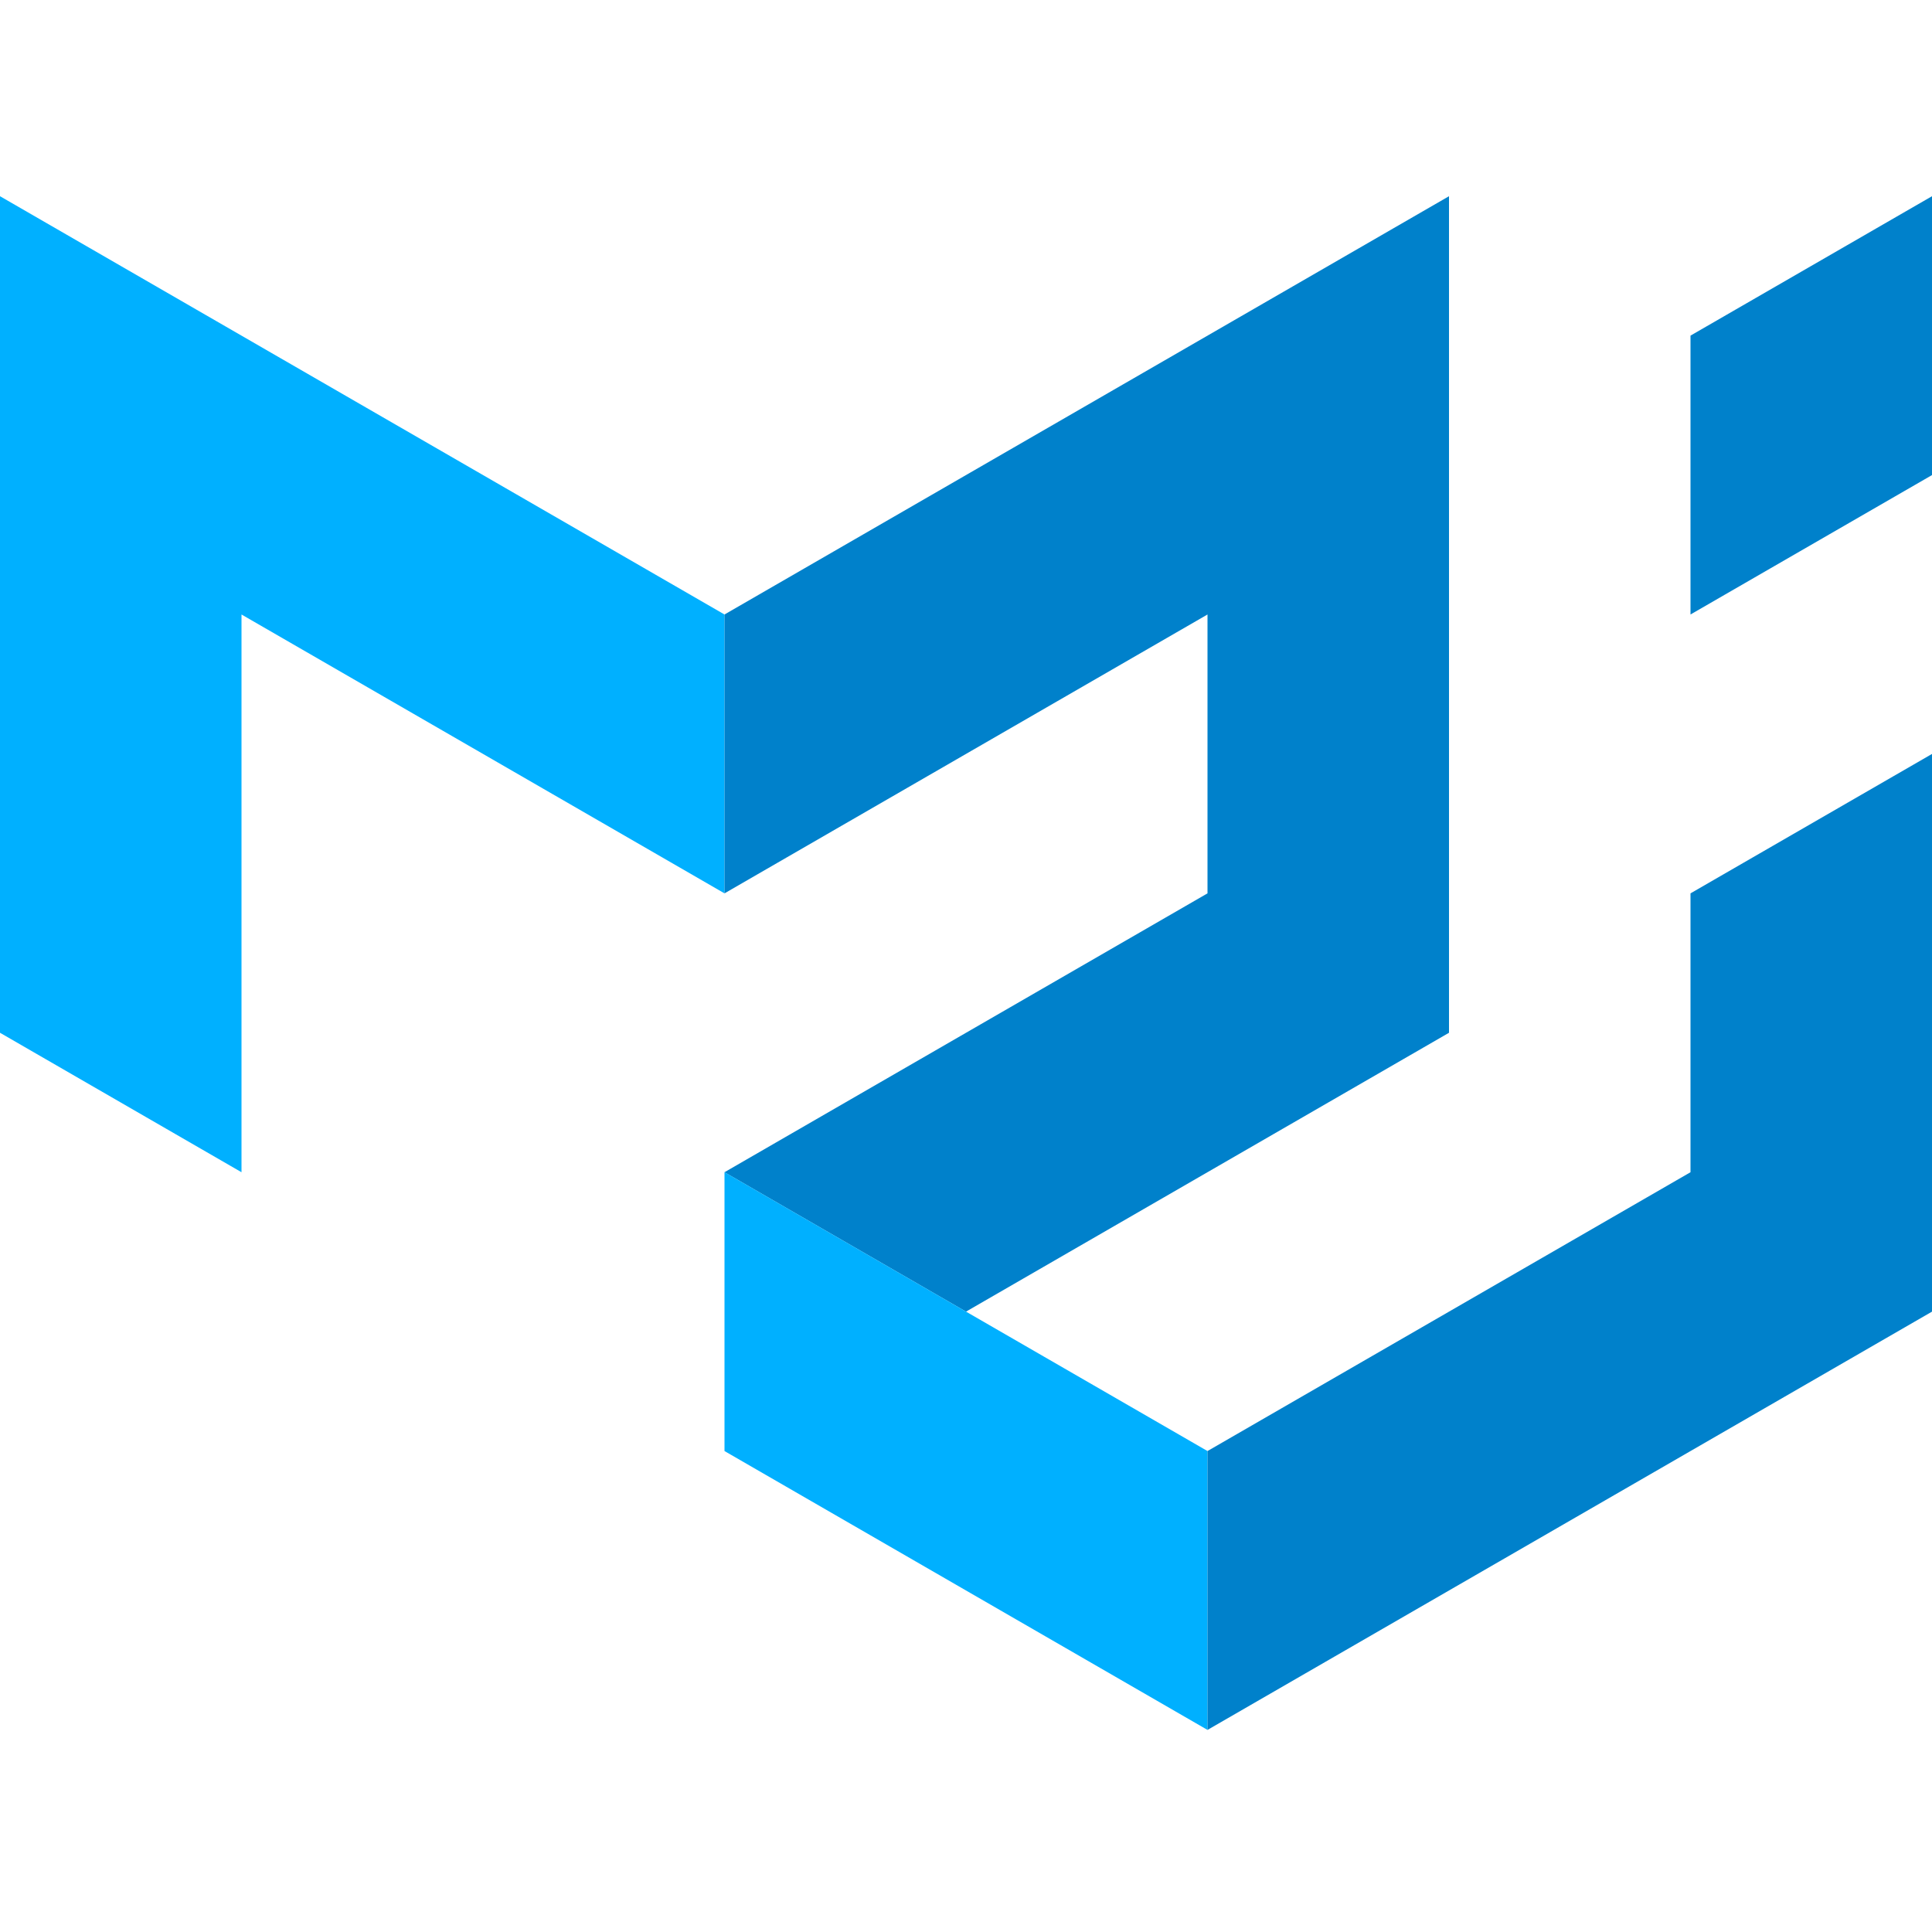
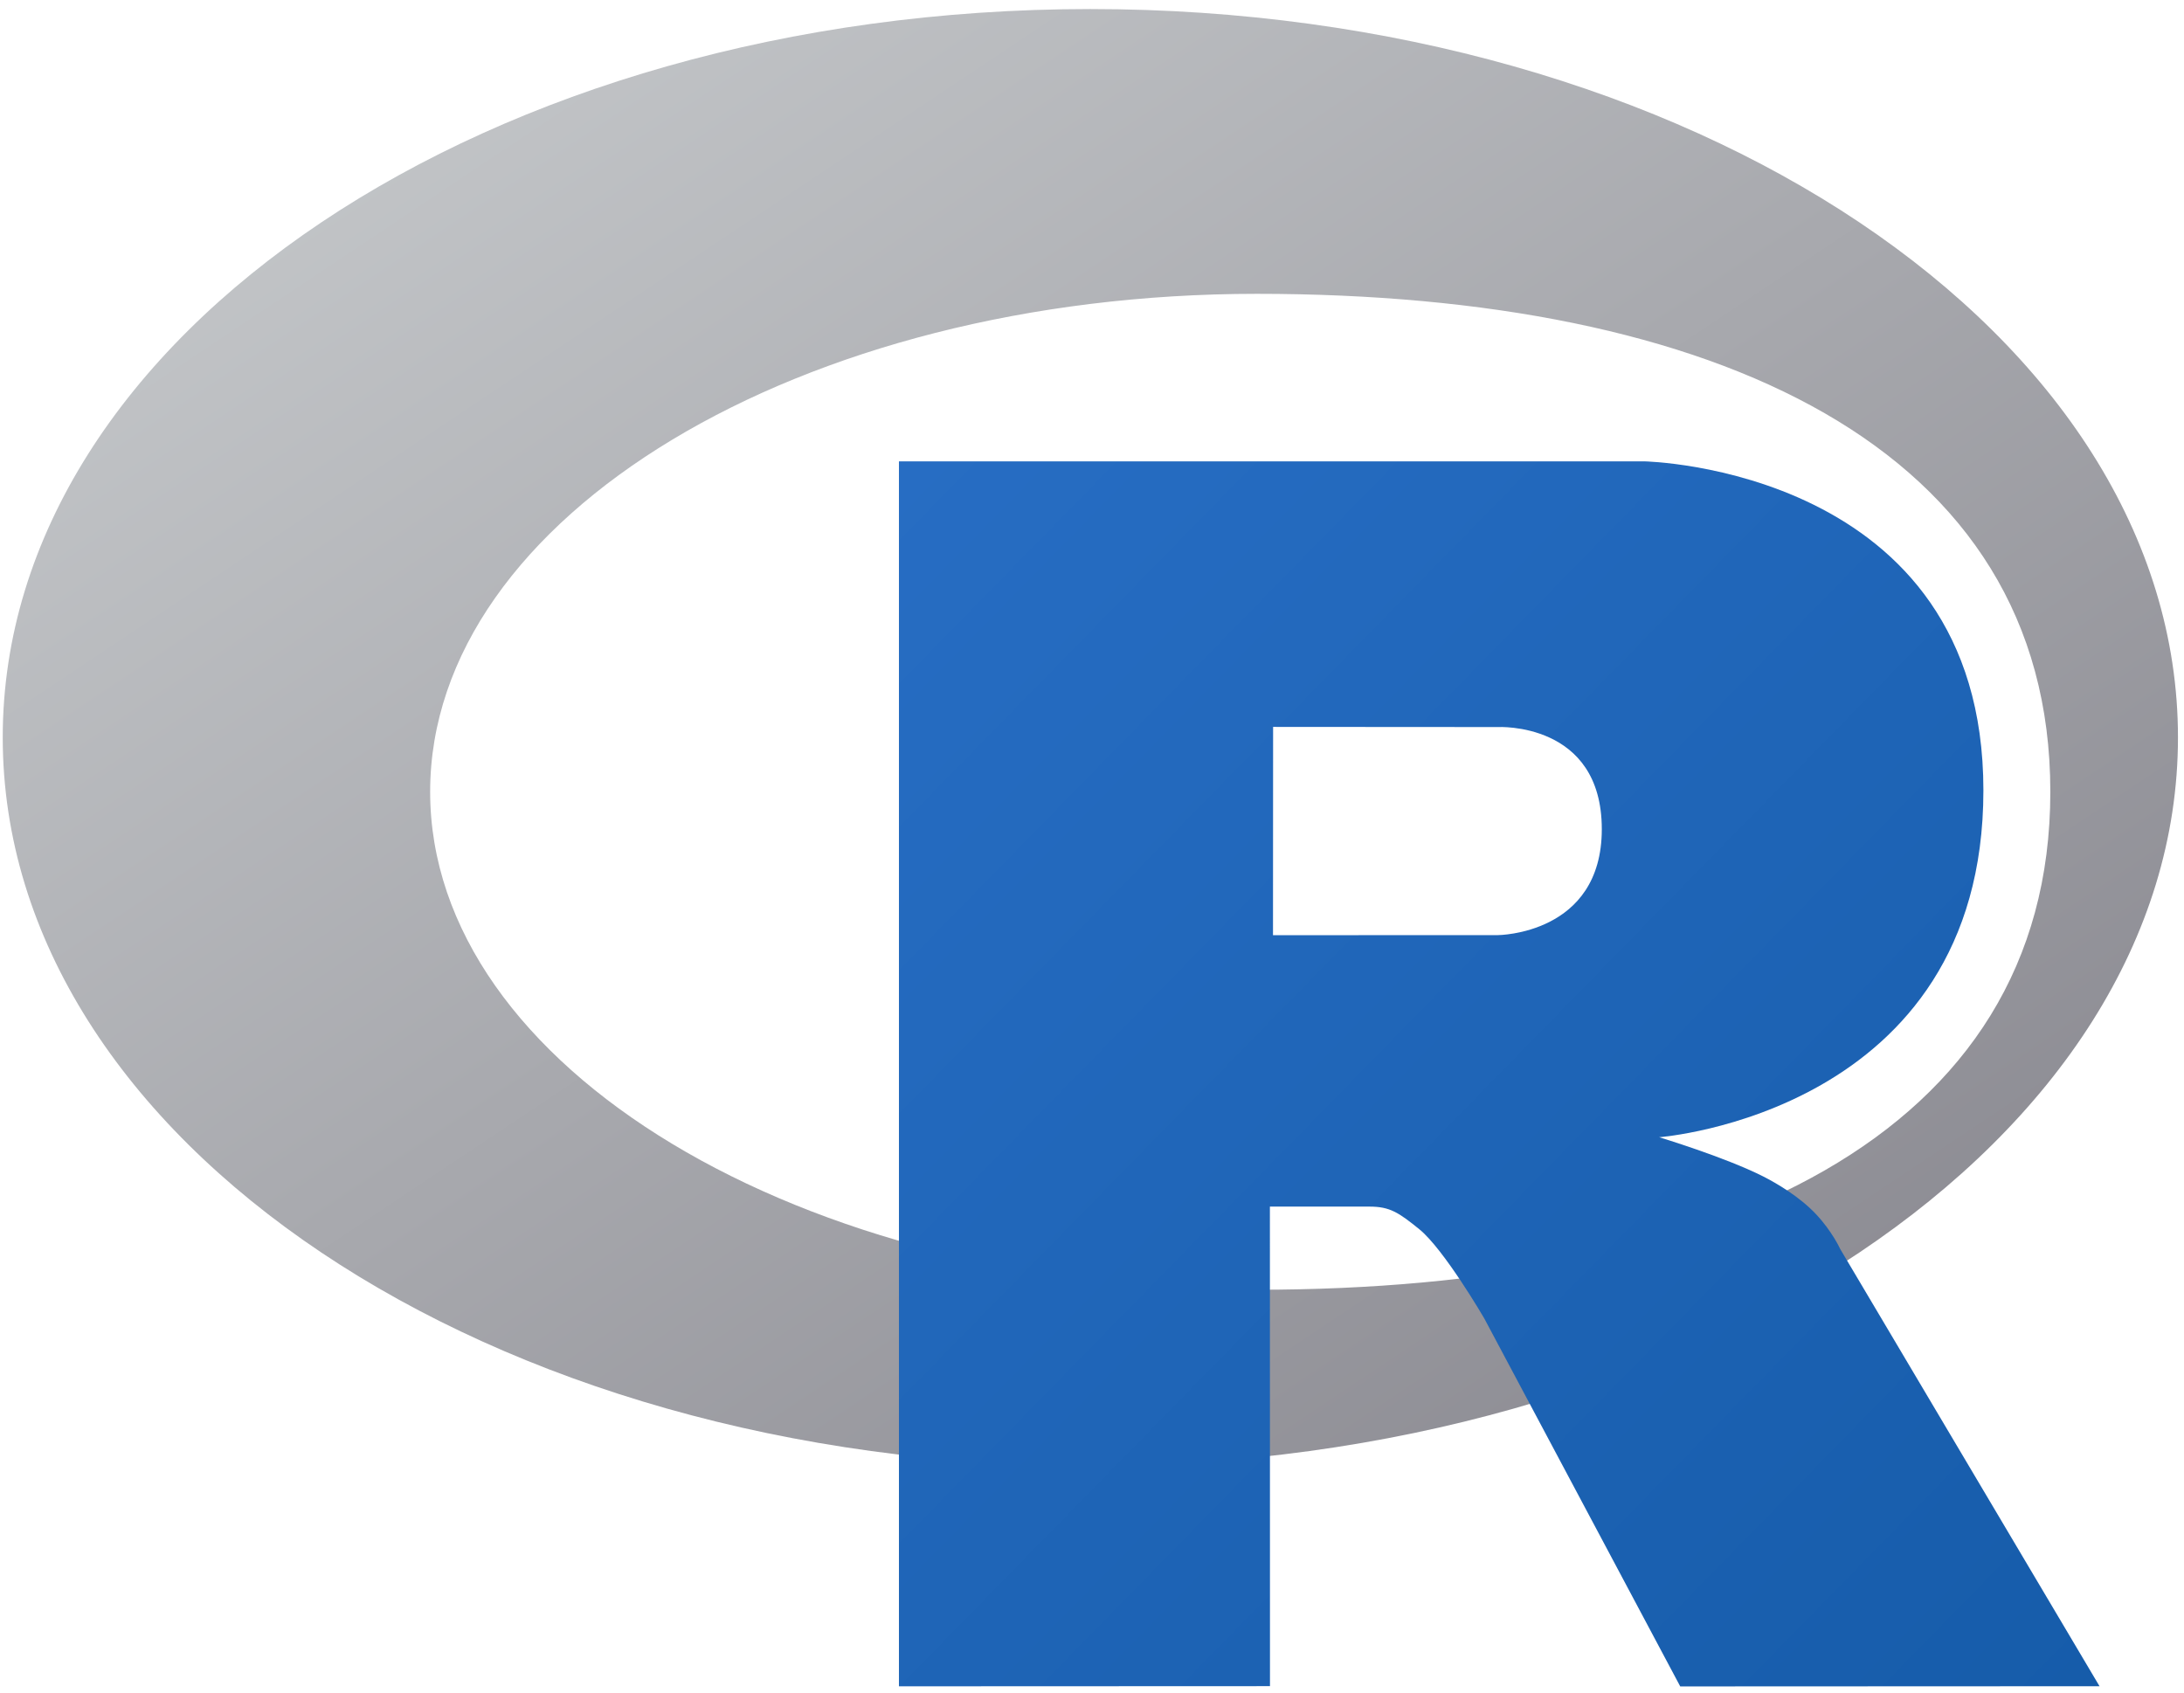
- <svg xmlns="http://www.w3.org/2000/svg" width="50" height="50" viewBox="0 0 50 50" fill="none">
-   <path d="M0 26.728V5.078L18.75 15.903V23.12L6.25 15.903V30.337L0 26.728Z" fill="#00B0FF" />
-   <path d="M18.75 15.903L37.5 5.078V26.728L25 33.945L18.75 30.337L31.25 23.12V15.903L18.75 23.12V15.903Z" fill="#0081CB" />
-   <path d="M18.75 30.336V37.553L31.25 44.77V37.553L18.75 30.336Z" fill="#00B0FF" />
-   <path d="M31.25 44.77L50 33.945V19.512L43.75 23.12V30.337L31.25 37.553V44.77ZM43.75 15.903V8.686L50 5.078V12.295L43.75 15.903Z" fill="#0081CB" />
+ <svg xmlns="http://www.w3.org/2000/svg" preserveAspectRatio="xMidYMid" width="724" height="561" viewBox="0 0 724 561">
+   <defs>
+     <linearGradient id="gradientFill-1" x1="0" x2="1" y1="0" y2="1" gradientUnits="objectBoundingBox" spreadMethod="pad">
+       <stop offset="0" stop-color="rgb(203,206,208)" stop-opacity="1" />
+       <stop offset="1" stop-color="rgb(132,131,139)" stop-opacity="1" />
+     </linearGradient>
+     <linearGradient id="gradientFill-2" x1="0" x2="1" y1="0" y2="1" gradientUnits="objectBoundingBox" spreadMethod="pad">
+       <stop offset="0" stop-color="rgb(39,109,195)" stop-opacity="1" />
+       <stop offset="1" stop-color="rgb(22,92,170)" stop-opacity="1" />
+     </linearGradient>
+   </defs>
+   <path d="M361.453,485.937 C162.329,485.937 0.906,377.828 0.906,244.469 C0.906,111.109 162.329,3.000 361.453,3.000 C560.578,3.000 722.000,111.109 722.000,244.469 C722.000,377.828 560.578,485.937 361.453,485.937 ZM416.641,97.406 C265.289,97.406 142.594,171.314 142.594,262.484 C142.594,353.654 265.289,427.562 416.641,427.562 C567.992,427.562 679.687,377.033 679.687,262.484 C679.687,147.971 567.992,97.406 416.641,97.406 Z" fill="url(#gradientFill-1)" fill-rule="evenodd" />
+   <path d="M550.000,377.000 C550.000,377.000 571.822,383.585 584.500,390.000 C588.899,392.226 596.510,396.668 602.000,402.500 C607.378,408.212 610.000,414.000 610.000,414.000 L696.000,559.000 L557.000,559.062 L492.000,437.000 C492.000,437.000 478.690,414.131 470.500,407.500 C463.668,401.969 460.755,400.000 454.000,400.000 C449.298,400.000 420.974,400.000 420.974,400.000 L421.000,558.974 L298.000,559.026 L298.000,152.938 L545.000,152.938 C545.000,152.938 657.500,154.967 657.500,262.000 C657.500,369.033 550.000,377.000 550.000,377.000 ZM496.500,241.024 L422.037,240.976 L422.000,310.026 L496.500,310.002 C496.500,310.002 531.000,309.895 531.000,274.877 C531.000,239.155 496.500,241.024 496.500,241.024 Z" fill="url(#gradientFill-2)" fill-rule="evenodd" />
</svg>
